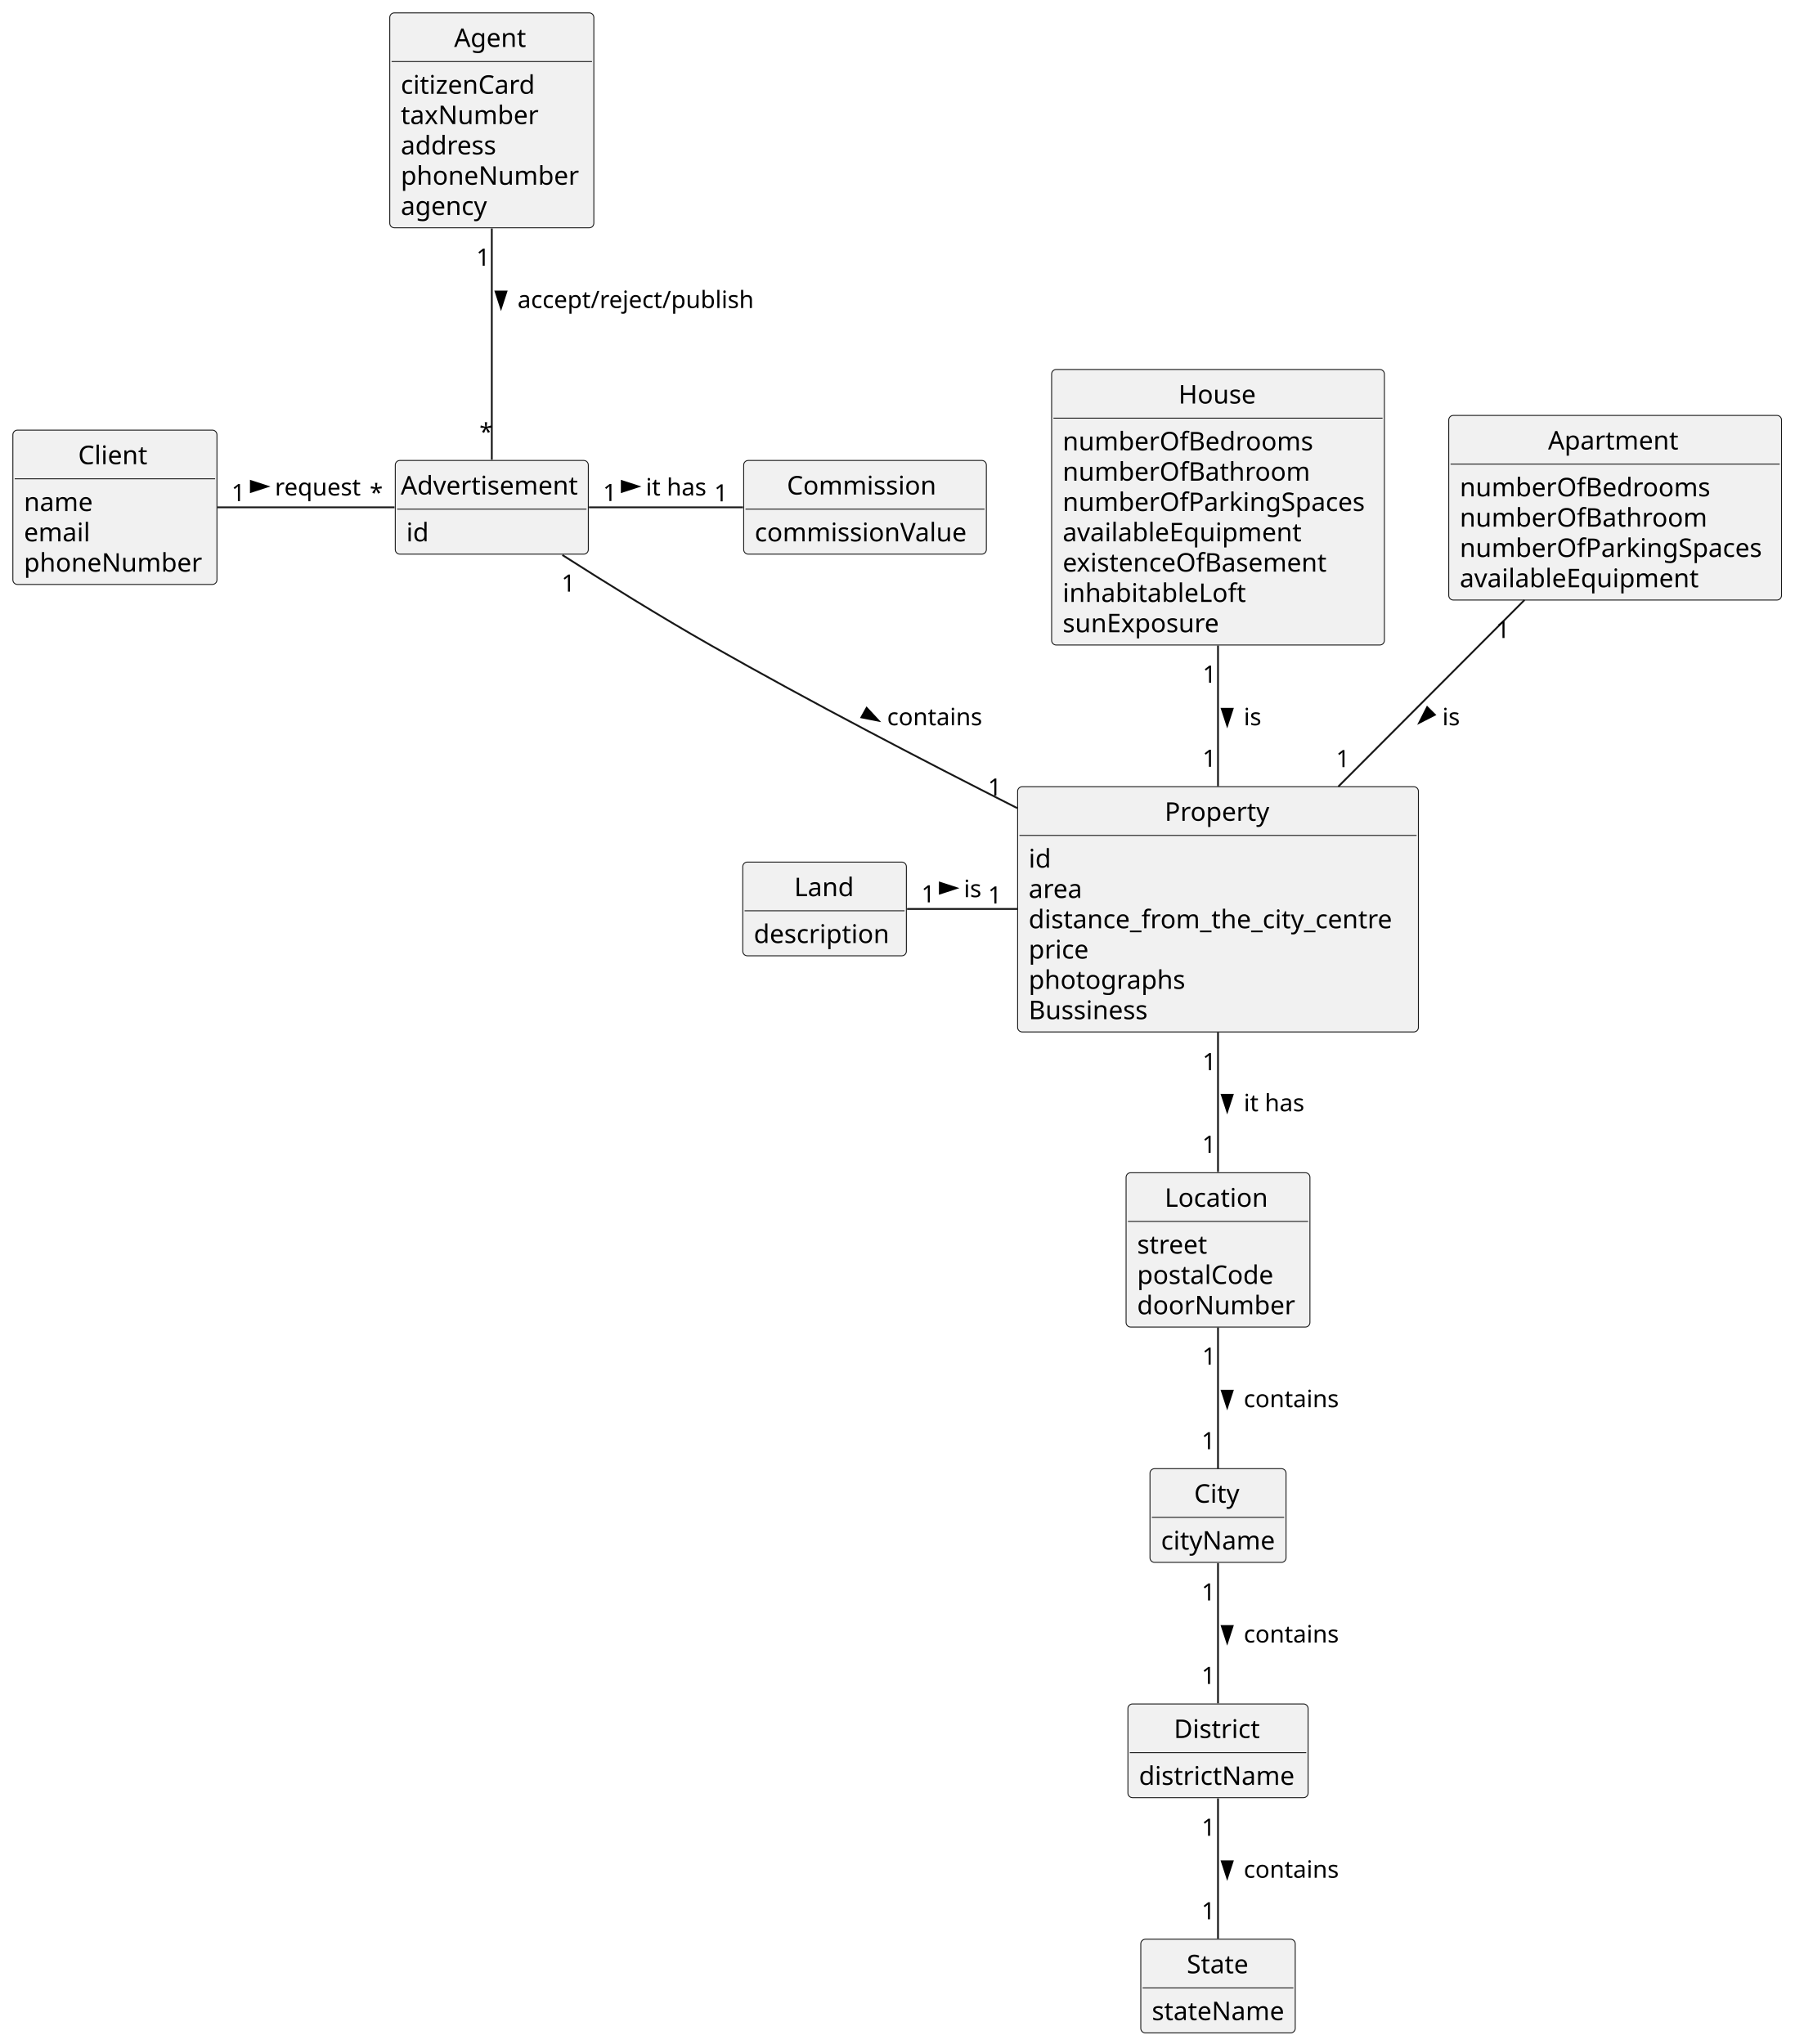
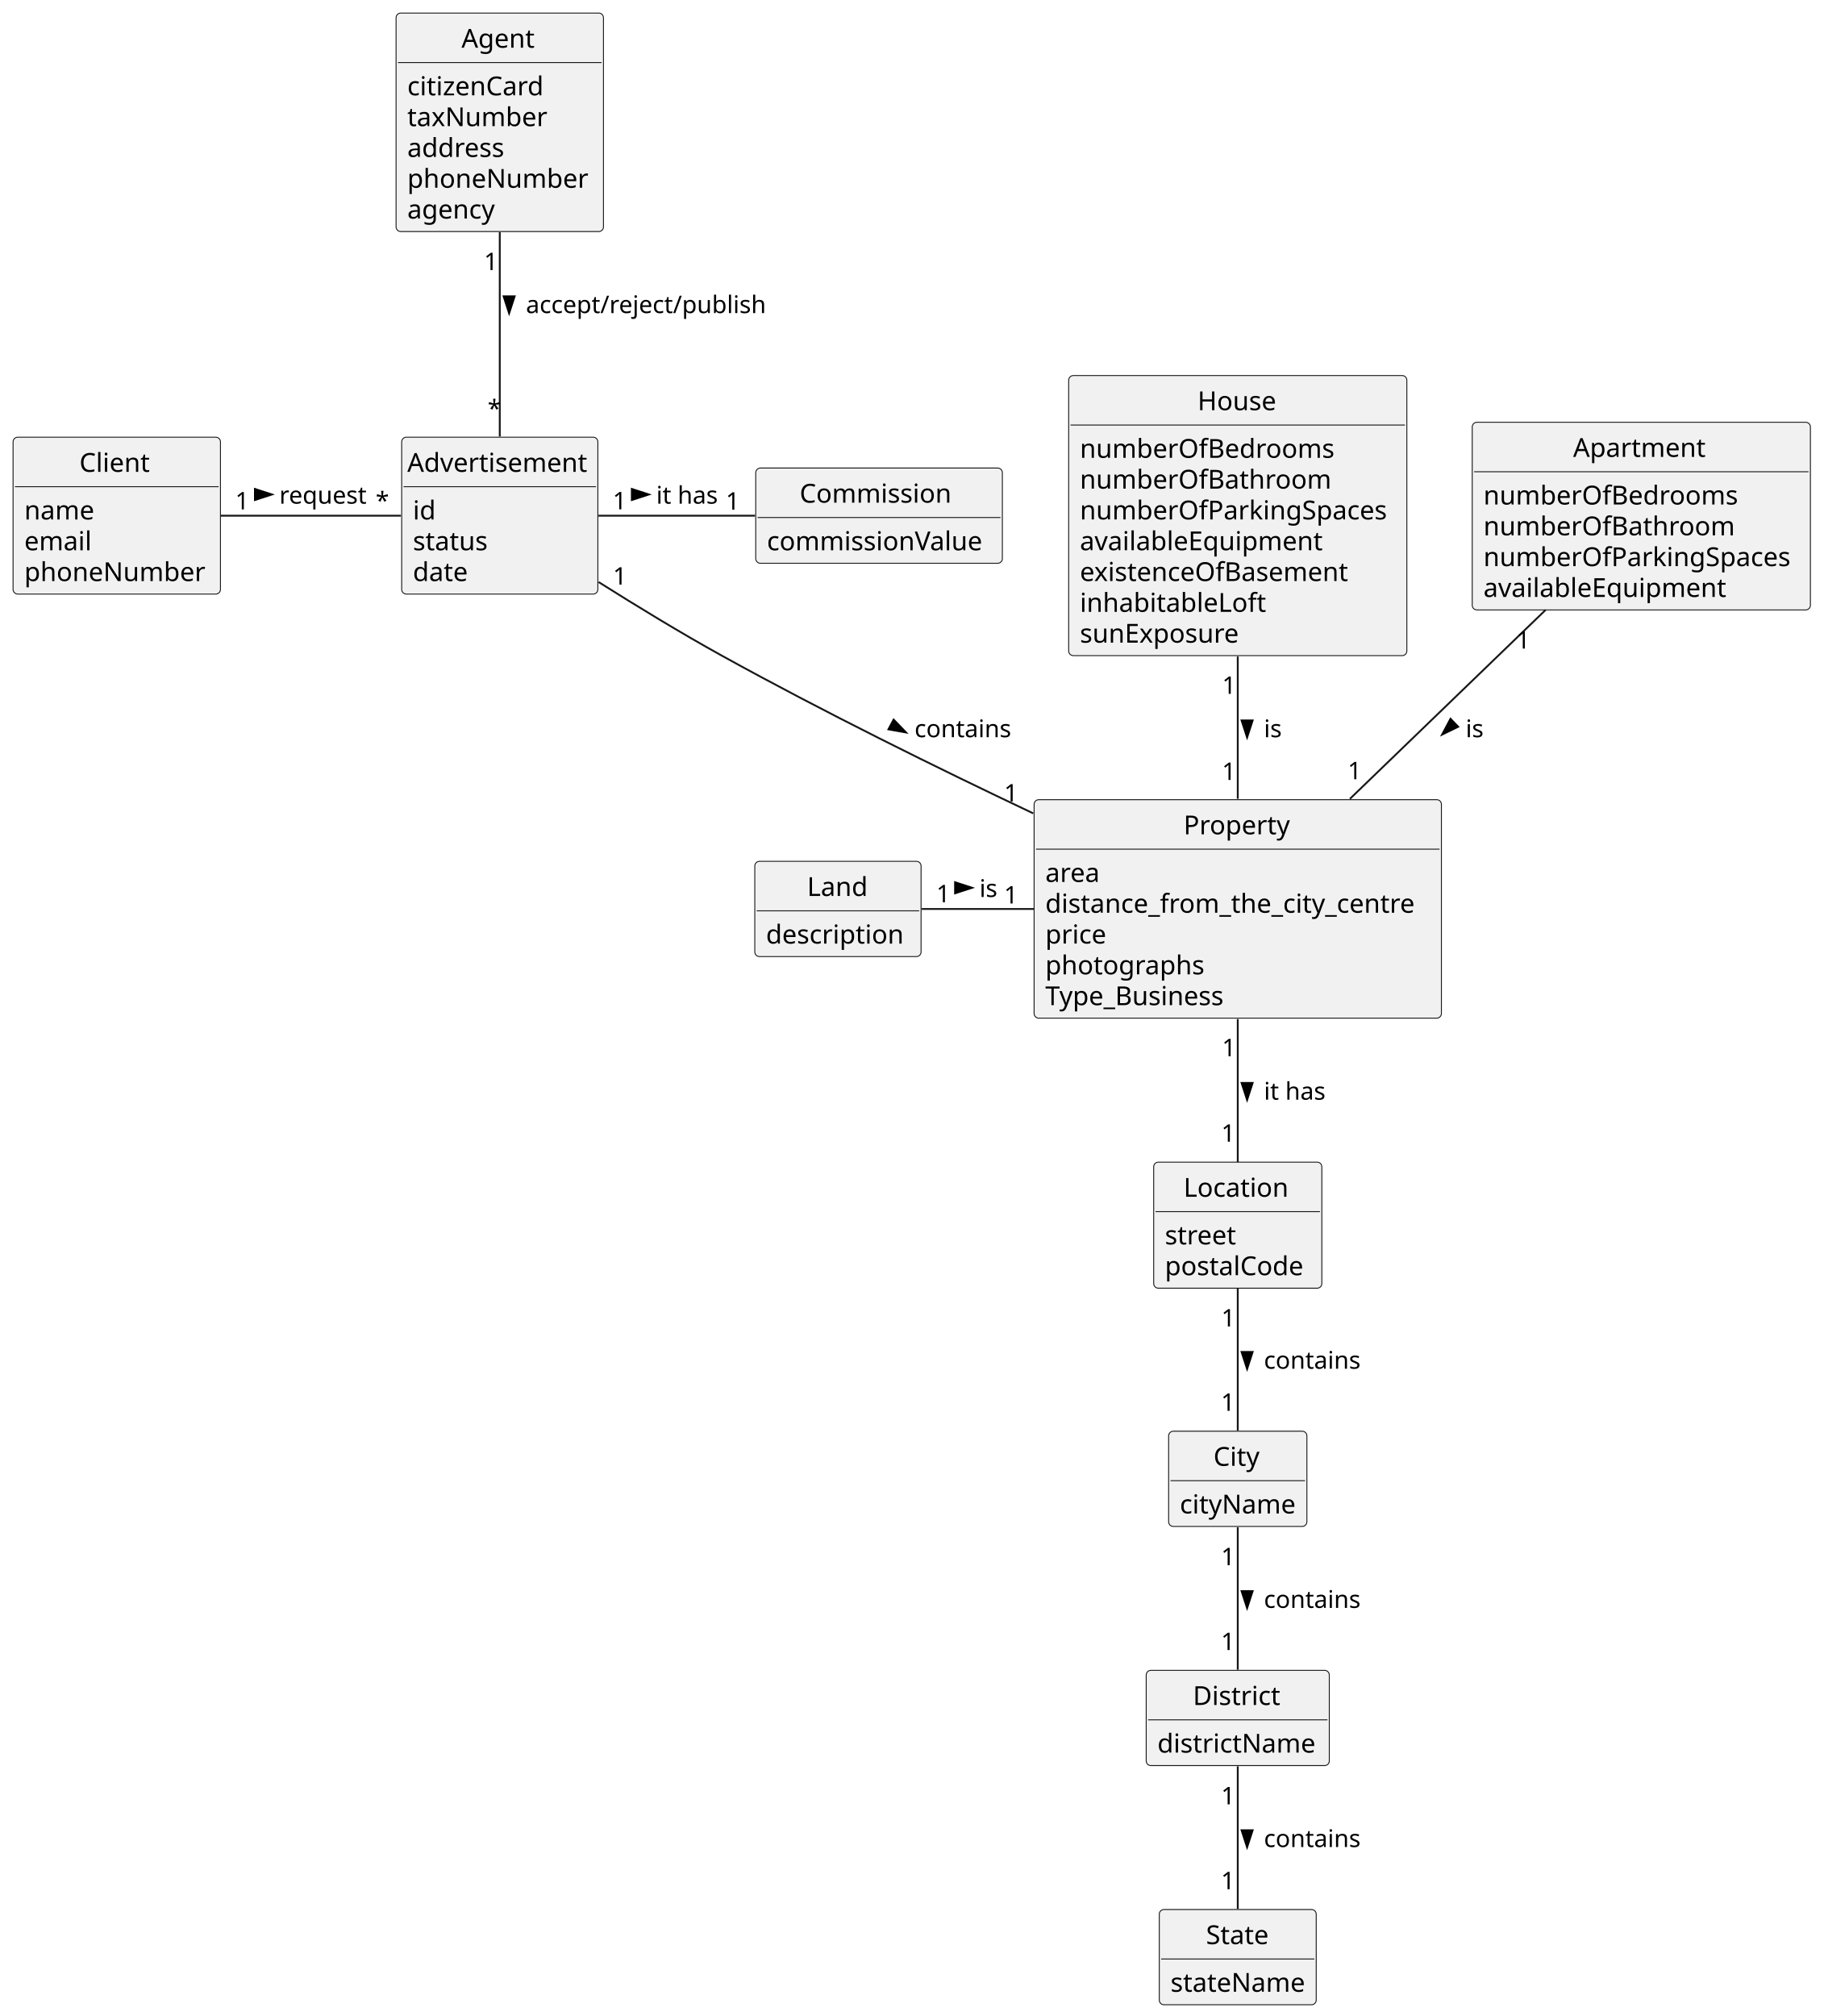
- <svg xmlns="http://www.w3.org/2000/svg" contentStyleType="text/css" height="1112px" preserveAspectRatio="none" style="width:976px;height:1112px;background:#FFFFFF;" version="1.1" viewBox="0 0 976 1112" width="976px" zoomAndPan="magnify">
+ <svg xmlns="http://www.w3.org/2000/svg" contentStyleType="text/css" height="1079px" preserveAspectRatio="none" style="width:976px;height:1079px;background:#FFFFFF;" version="1.1" viewBox="0 0 976 1079" width="976px" zoomAndPan="magnify">
  <defs />
  <g>
    <g id="elem_Agent">
      <rect codeLine="12" fill="#F1F1F1" height="116.93" id="Agent" rx="2.5" ry="2.5" style="stroke:#181818;stroke-width:0.5;" width="111" x="212" y="7" />
      <text fill="#000000" font-family="sans-serif" font-size="14" lengthAdjust="spacing" textLength="41" x="247" y="25.535">Agent</text>
      <line style="stroke:#181818;stroke-width:0.5;" x1="213" x2="322" y1="33.488" y2="33.488" />
      <text fill="#000000" font-family="sans-serif" font-size="14" lengthAdjust="spacing" textLength="78" x="218" y="51.023">citizenCard</text>
      <text fill="#000000" font-family="sans-serif" font-size="14" lengthAdjust="spacing" textLength="77" x="218" y="67.512">taxNumber</text>
      <text fill="#000000" font-family="sans-serif" font-size="14" lengthAdjust="spacing" textLength="54" x="218" y="84">address</text>
      <text fill="#000000" font-family="sans-serif" font-size="14" lengthAdjust="spacing" textLength="99" x="218" y="100.488">phoneNumber</text>
      <text fill="#000000" font-family="sans-serif" font-size="14" lengthAdjust="spacing" textLength="48" x="218" y="116.977">agency</text>
    </g>
    <g id="elem_Advertisement">
-       <rect codeLine="22" fill="#F1F1F1" height="50.977" id="Advertisement" rx="2.5" ry="2.5" style="stroke:#181818;stroke-width:0.5;" width="105" x="215" y="250.5" />
-       <text fill="#000000" font-family="sans-serif" font-size="14" lengthAdjust="spacing" textLength="99" x="218" y="269.035">Advertisement</text>
-       <line style="stroke:#181818;stroke-width:0.5;" x1="216" x2="319" y1="276.988" y2="276.988" />
-       <text fill="#000000" font-family="sans-serif" font-size="14" lengthAdjust="spacing" textLength="13" x="221" y="294.523">id</text>
+       <rect codeLine="22" fill="#F1F1F1" height="83.953" id="Advertisement" rx="2.5" ry="2.5" style="stroke:#181818;stroke-width:0.5;" width="105" x="215" y="234" />
+       <text fill="#000000" font-family="sans-serif" font-size="14" lengthAdjust="spacing" textLength="99" x="218" y="252.535">Advertisement</text>
+       <line style="stroke:#181818;stroke-width:0.5;" x1="216" x2="319" y1="260.488" y2="260.488" />
+       <text fill="#000000" font-family="sans-serif" font-size="14" lengthAdjust="spacing" textLength="13" x="221" y="278.023">id</text>
+       <text fill="#000000" font-family="sans-serif" font-size="14" lengthAdjust="spacing" textLength="41" x="221" y="294.512">status</text>
+       <text fill="#000000" font-family="sans-serif" font-size="14" lengthAdjust="spacing" textLength="30" x="221" y="311">date</text>
    </g>
    <g id="elem_Client">
-       <rect codeLine="25" fill="#F1F1F1" height="83.953" id="Client" rx="2.5" ry="2.5" style="stroke:#181818;stroke-width:0.5;" width="111" x="7" y="234" />
+       <rect codeLine="27" fill="#F1F1F1" height="83.953" id="Client" rx="2.5" ry="2.5" style="stroke:#181818;stroke-width:0.5;" width="111" x="7" y="234" />
      <text fill="#000000" font-family="sans-serif" font-size="14" lengthAdjust="spacing" textLength="40" x="42.5" y="252.535">Client</text>
      <line style="stroke:#181818;stroke-width:0.5;" x1="8" x2="117" y1="260.488" y2="260.488" />
      <text fill="#000000" font-family="sans-serif" font-size="14" lengthAdjust="spacing" textLength="38" x="13" y="278.023">name</text>
      <text fill="#000000" font-family="sans-serif" font-size="14" lengthAdjust="spacing" textLength="37" x="13" y="294.512">email</text>
      <text fill="#000000" font-family="sans-serif" font-size="14" lengthAdjust="spacing" textLength="99" x="13" y="311">phoneNumber</text>
    </g>
    <g id="elem_House">
-       <rect codeLine="32" fill="#F1F1F1" height="149.906" id="House" rx="2.5" ry="2.5" style="stroke:#181818;stroke-width:0.5;" width="181" x="572" y="201" />
+       <rect codeLine="34" fill="#F1F1F1" height="149.906" id="House" rx="2.5" ry="2.5" style="stroke:#181818;stroke-width:0.5;" width="181" x="572" y="201" />
      <text fill="#000000" font-family="sans-serif" font-size="14" lengthAdjust="spacing" textLength="43" x="641" y="219.535">House</text>
      <line style="stroke:#181818;stroke-width:0.5;" x1="573" x2="752" y1="227.488" y2="227.488" />
      <text fill="#000000" font-family="sans-serif" font-size="14" lengthAdjust="spacing" textLength="139" x="578" y="245.023">numberOfBedrooms</text>
      <text fill="#000000" font-family="sans-serif" font-size="14" lengthAdjust="spacing" textLength="137" x="578" y="261.512">numberOfBathroom</text>
      <text fill="#000000" font-family="sans-serif" font-size="14" lengthAdjust="spacing" textLength="169" x="578" y="278">numberOfParkingSpaces</text>
      <text fill="#000000" font-family="sans-serif" font-size="14" lengthAdjust="spacing" textLength="134" x="578" y="294.488">availableEquipment</text>
      <text fill="#000000" font-family="sans-serif" font-size="14" lengthAdjust="spacing" textLength="147" x="578" y="310.977">existenceOfBasement</text>
      <text fill="#000000" font-family="sans-serif" font-size="14" lengthAdjust="spacing" textLength="103" x="578" y="327.465">inhabitableLoft</text>
      <text fill="#000000" font-family="sans-serif" font-size="14" lengthAdjust="spacing" textLength="90" x="578" y="343.953">sunExposure</text>
    </g>
    <g id="elem_Apartment">
-       <rect codeLine="42" fill="#F1F1F1" height="100.441" id="Apartment" rx="2.5" ry="2.5" style="stroke:#181818;stroke-width:0.5;" width="181" x="788" y="226" />
+       <rect codeLine="44" fill="#F1F1F1" height="100.441" id="Apartment" rx="2.5" ry="2.5" style="stroke:#181818;stroke-width:0.5;" width="181" x="788" y="226" />
      <text fill="#000000" font-family="sans-serif" font-size="14" lengthAdjust="spacing" textLength="73" x="842" y="244.535">Apartment</text>
      <line style="stroke:#181818;stroke-width:0.5;" x1="789" x2="968" y1="252.488" y2="252.488" />
      <text fill="#000000" font-family="sans-serif" font-size="14" lengthAdjust="spacing" textLength="139" x="794" y="270.023">numberOfBedrooms</text>
      <text fill="#000000" font-family="sans-serif" font-size="14" lengthAdjust="spacing" textLength="137" x="794" y="286.512">numberOfBathroom</text>
      <text fill="#000000" font-family="sans-serif" font-size="14" lengthAdjust="spacing" textLength="169" x="794" y="303">numberOfParkingSpaces</text>
      <text fill="#000000" font-family="sans-serif" font-size="14" lengthAdjust="spacing" textLength="134" x="794" y="319.488">availableEquipment</text>
    </g>
    <g id="elem_Land">
-       <rect codeLine="49" fill="#F1F1F1" height="50.977" id="Land" rx="2.5" ry="2.5" style="stroke:#181818;stroke-width:0.5;" width="89" x="404" y="469" />
-       <text fill="#000000" font-family="sans-serif" font-size="14" lengthAdjust="spacing" textLength="33" x="432" y="487.535">Land</text>
-       <line style="stroke:#181818;stroke-width:0.5;" x1="405" x2="492" y1="495.488" y2="495.488" />
-       <text fill="#000000" font-family="sans-serif" font-size="14" lengthAdjust="spacing" textLength="77" x="410" y="513.023">description</text>
+       <rect codeLine="51" fill="#F1F1F1" height="50.977" id="Land" rx="2.5" ry="2.5" style="stroke:#181818;stroke-width:0.5;" width="89" x="404" y="461" />
+       <text fill="#000000" font-family="sans-serif" font-size="14" lengthAdjust="spacing" textLength="33" x="432" y="479.535">Land</text>
+       <line style="stroke:#181818;stroke-width:0.5;" x1="405" x2="492" y1="487.488" y2="487.488" />
+       <text fill="#000000" font-family="sans-serif" font-size="14" lengthAdjust="spacing" textLength="77" x="410" y="505.023">description</text>
    </g>
    <g id="elem_Commission">
-       <rect codeLine="53" fill="#F1F1F1" height="50.977" id="Commission" rx="2.5" ry="2.5" style="stroke:#181818;stroke-width:0.5;" width="132" x="404.5" y="250.5" />
+       <rect codeLine="55" fill="#F1F1F1" height="50.977" id="Commission" rx="2.5" ry="2.5" style="stroke:#181818;stroke-width:0.5;" width="132" x="404.5" y="250.5" />
      <text fill="#000000" font-family="sans-serif" font-size="14" lengthAdjust="spacing" textLength="85" x="428" y="269.035">Commission</text>
      <line style="stroke:#181818;stroke-width:0.5;" x1="405.5" x2="535.5" y1="276.988" y2="276.988" />
      <text fill="#000000" font-family="sans-serif" font-size="14" lengthAdjust="spacing" textLength="120" x="410.5" y="294.523">commissionValue</text>
    </g>
    <g id="elem_Property">
-       <rect codeLine="57" fill="#F1F1F1" height="133.418" id="Property" rx="2.5" ry="2.5" style="stroke:#181818;stroke-width:0.5;" width="218" x="553.5" y="428" />
+       <rect codeLine="59" fill="#F1F1F1" height="116.93" id="Property" rx="2.5" ry="2.5" style="stroke:#181818;stroke-width:0.5;" width="218" x="553.5" y="428" />
      <text fill="#000000" font-family="sans-serif" font-size="14" lengthAdjust="spacing" textLength="58" x="633.5" y="446.535">Property</text>
      <line style="stroke:#181818;stroke-width:0.5;" x1="554.5" x2="770.5" y1="454.488" y2="454.488" />
-       <text fill="#000000" font-family="sans-serif" font-size="14" lengthAdjust="spacing" textLength="13" x="559.5" y="472.023">id</text>
-       <text fill="#000000" font-family="sans-serif" font-size="14" lengthAdjust="spacing" textLength="30" x="559.5" y="488.512">area</text>
-       <text fill="#000000" font-family="sans-serif" font-size="14" lengthAdjust="spacing" textLength="206" x="559.5" y="505">distance_from_the_city_centre</text>
-       <text fill="#000000" font-family="sans-serif" font-size="14" lengthAdjust="spacing" textLength="34" x="559.5" y="521.488">price</text>
-       <text fill="#000000" font-family="sans-serif" font-size="14" lengthAdjust="spacing" textLength="89" x="559.5" y="537.977">photographs</text>
-       <text fill="#000000" font-family="sans-serif" font-size="14" lengthAdjust="spacing" textLength="66" x="559.5" y="554.465">Bussiness</text>
+       <text fill="#000000" font-family="sans-serif" font-size="14" lengthAdjust="spacing" textLength="30" x="559.5" y="472.023">area</text>
+       <text fill="#000000" font-family="sans-serif" font-size="14" lengthAdjust="spacing" textLength="206" x="559.5" y="488.512">distance_from_the_city_centre</text>
+       <text fill="#000000" font-family="sans-serif" font-size="14" lengthAdjust="spacing" textLength="34" x="559.5" y="505">price</text>
+       <text fill="#000000" font-family="sans-serif" font-size="14" lengthAdjust="spacing" textLength="89" x="559.5" y="521.488">photographs</text>
+       <text fill="#000000" font-family="sans-serif" font-size="14" lengthAdjust="spacing" textLength="99" x="559.5" y="537.977">Type_Business</text>
    </g>
    <g id="elem_Location">
-       <rect codeLine="67" fill="#F1F1F1" height="83.953" id="Location" rx="2.5" ry="2.5" style="stroke:#181818;stroke-width:0.5;" width="100" x="612.5" y="638" />
-       <text fill="#000000" font-family="sans-serif" font-size="14" lengthAdjust="spacing" textLength="58" x="633.5" y="656.535">Location</text>
-       <line style="stroke:#181818;stroke-width:0.5;" x1="613.5" x2="711.5" y1="664.488" y2="664.488" />
-       <text fill="#000000" font-family="sans-serif" font-size="14" lengthAdjust="spacing" textLength="39" x="618.5" y="682.023">street</text>
-       <text fill="#000000" font-family="sans-serif" font-size="14" lengthAdjust="spacing" textLength="78" x="618.5" y="698.512">postalCode</text>
-       <text fill="#000000" font-family="sans-serif" font-size="14" lengthAdjust="spacing" textLength="88" x="618.5" y="715">doorNumber</text>
+       <rect codeLine="69" fill="#F1F1F1" height="67.465" id="Location" rx="2.5" ry="2.5" style="stroke:#181818;stroke-width:0.5;" width="90" x="617.5" y="622" />
+       <text fill="#000000" font-family="sans-serif" font-size="14" lengthAdjust="spacing" textLength="58" x="633.5" y="640.535">Location</text>
+       <line style="stroke:#181818;stroke-width:0.5;" x1="618.5" x2="706.5" y1="648.488" y2="648.488" />
+       <text fill="#000000" font-family="sans-serif" font-size="14" lengthAdjust="spacing" textLength="39" x="623.5" y="666.023">street</text>
+       <text fill="#000000" font-family="sans-serif" font-size="14" lengthAdjust="spacing" textLength="78" x="623.5" y="682.512">postalCode</text>
    </g>
    <g id="elem_City">
-       <rect codeLine="72" fill="#F1F1F1" height="50.977" id="City" rx="2.5" ry="2.5" style="stroke:#181818;stroke-width:0.5;" width="74" x="625.5" y="799" />
-       <text fill="#000000" font-family="sans-serif" font-size="14" lengthAdjust="spacing" textLength="26" x="649.5" y="817.535">City</text>
-       <line style="stroke:#181818;stroke-width:0.5;" x1="626.5" x2="698.5" y1="825.488" y2="825.488" />
-       <text fill="#000000" font-family="sans-serif" font-size="14" lengthAdjust="spacing" textLength="62" x="631.5" y="843.023">cityName</text>
+       <rect codeLine="73" fill="#F1F1F1" height="50.977" id="City" rx="2.5" ry="2.5" style="stroke:#181818;stroke-width:0.5;" width="74" x="625.5" y="766" />
+       <text fill="#000000" font-family="sans-serif" font-size="14" lengthAdjust="spacing" textLength="26" x="649.5" y="784.535">City</text>
+       <line style="stroke:#181818;stroke-width:0.5;" x1="626.5" x2="698.5" y1="792.488" y2="792.488" />
+       <text fill="#000000" font-family="sans-serif" font-size="14" lengthAdjust="spacing" textLength="62" x="631.5" y="810.023">cityName</text>
    </g>
    <g id="elem_District">
-       <rect codeLine="76" fill="#F1F1F1" height="50.977" id="District" rx="2.5" ry="2.5" style="stroke:#181818;stroke-width:0.5;" width="98" x="613.5" y="927" />
-       <text fill="#000000" font-family="sans-serif" font-size="14" lengthAdjust="spacing" textLength="48" x="638.5" y="945.535">District</text>
-       <line style="stroke:#181818;stroke-width:0.5;" x1="614.5" x2="710.5" y1="953.488" y2="953.488" />
-       <text fill="#000000" font-family="sans-serif" font-size="14" lengthAdjust="spacing" textLength="86" x="619.5" y="971.023">districtName</text>
+       <rect codeLine="77" fill="#F1F1F1" height="50.977" id="District" rx="2.5" ry="2.5" style="stroke:#181818;stroke-width:0.5;" width="98" x="613.5" y="894" />
+       <text fill="#000000" font-family="sans-serif" font-size="14" lengthAdjust="spacing" textLength="48" x="638.5" y="912.535">District</text>
+       <line style="stroke:#181818;stroke-width:0.5;" x1="614.5" x2="710.5" y1="920.488" y2="920.488" />
+       <text fill="#000000" font-family="sans-serif" font-size="14" lengthAdjust="spacing" textLength="86" x="619.5" y="938.023">districtName</text>
    </g>
    <g id="elem_State">
-       <rect codeLine="79" fill="#F1F1F1" height="50.977" id="State" rx="2.5" ry="2.5" style="stroke:#181818;stroke-width:0.5;" width="84" x="620.5" y="1055" />
-       <text fill="#000000" font-family="sans-serif" font-size="14" lengthAdjust="spacing" textLength="34" x="645.5" y="1073.535">State</text>
-       <line style="stroke:#181818;stroke-width:0.5;" x1="621.5" x2="703.5" y1="1081.488" y2="1081.488" />
-       <text fill="#000000" font-family="sans-serif" font-size="14" lengthAdjust="spacing" textLength="72" x="626.5" y="1099.023">stateName</text>
+       <rect codeLine="80" fill="#F1F1F1" height="50.977" id="State" rx="2.5" ry="2.5" style="stroke:#181818;stroke-width:0.5;" width="84" x="620.5" y="1022" />
+       <text fill="#000000" font-family="sans-serif" font-size="14" lengthAdjust="spacing" textLength="34" x="645.5" y="1040.535">State</text>
+       <line style="stroke:#181818;stroke-width:0.5;" x1="621.5" x2="703.5" y1="1048.488" y2="1048.488" />
+       <text fill="#000000" font-family="sans-serif" font-size="14" lengthAdjust="spacing" textLength="72" x="626.5" y="1066.023">stateName</text>
    </g>
    <g id="link_Advertisement_Property">
-       <path codeLine="86" d="M305.89,301.95 C328.97,316.69 359.1,335.44 386.5,351 C440.66,381.76 502.13,413.77 553.29,439.64 " fill="none" id="Advertisement-Property" style="stroke:#181818;stroke-width:1.0;" />
-       <polygon fill="#000000" points="477.869,392.087,471.395,385.12,468.536,390.256,477.869,392.087" style="stroke:#000000;stroke-width:1.0;" />
-       <text fill="#000000" font-family="sans-serif" font-size="13" lengthAdjust="spacing" textLength="54" x="482.5" y="394.568">contains</text>
-       <text fill="#000000" font-family="sans-serif" font-size="13" lengthAdjust="spacing" textLength="8" x="305.413" y="321.872">1</text>
-       <text fill="#000000" font-family="sans-serif" font-size="13" lengthAdjust="spacing" textLength="8" x="537.33" y="432.82">1</text>
+       <path codeLine="87" d="M320.41,311.53 C340.79,324.39 364.46,338.82 386.5,351 C440.38,380.78 501.83,411.07 553.04,435.34 " fill="none" id="Advertisement-Property" style="stroke:#181818;stroke-width:1.0;" />
+       <polygon fill="#000000" points="484.914,392.004,478.31,385.16,475.548,390.349,484.914,392.004" style="stroke:#000000;stroke-width:1.0;" />
+       <text fill="#000000" font-family="sans-serif" font-size="13" lengthAdjust="spacing" textLength="54" x="489.5" y="394.568">contains</text>
+       <text fill="#000000" font-family="sans-serif" font-size="13" lengthAdjust="spacing" textLength="8" x="328.057" y="312.889">1</text>
+       <text fill="#000000" font-family="sans-serif" font-size="13" lengthAdjust="spacing" textLength="8" x="537.417" y="428.98">1</text>
    </g>
    <g id="link_Agent_Advertisement">
-       <path codeLine="87" d="M267.5,124.3 C267.5,165.64 267.5,219.22 267.5,250.09 " fill="none" id="Agent-Advertisement" style="stroke:#181818;stroke-width:1.0;" />
+       <path codeLine="88" d="M267.5,124.3 C267.5,159.01 267.5,202.35 267.5,233.64 " fill="none" id="Agent-Advertisement" style="stroke:#181818;stroke-width:1.0;" />
      <polygon fill="#000000" points="272.5,167.655,275.439,158.61,269.561,158.61,272.5,167.655" style="stroke:#000000;stroke-width:1.0;" />
      <text fill="#000000" font-family="sans-serif" font-size="13" lengthAdjust="spacing" textLength="137" x="281.5" y="167.568">accept/reject/publish</text>
      <text fill="#000000" font-family="sans-serif" font-size="13" lengthAdjust="spacing" textLength="8" x="259.038" y="144.556">1</text>
-       <text fill="#000000" font-family="sans-serif" font-size="13" lengthAdjust="spacing" textLength="6" x="260.769" y="239.555">*</text>
+       <text fill="#000000" font-family="sans-serif" font-size="13" lengthAdjust="spacing" textLength="6" x="261.022" y="223.29">*</text>
    </g>
    <g id="link_Client_Advertisement">
-       <path codeLine="88" d="M118.25,276 C148.24,276 185.04,276 214.59,276 " fill="none" id="Client-Advertisement" style="stroke:#181818;stroke-width:1.0;" />
+       <path codeLine="89" d="M118.25,276 C148.24,276 185.04,276 214.59,276 " fill="none" id="Client-Advertisement" style="stroke:#181818;stroke-width:1.0;" />
      <polygon fill="#000000" points="145.5,264.655,136.455,261.716,136.455,267.594,145.5,264.655" style="stroke:#000000;stroke-width:1.0;" />
      <text fill="#000000" font-family="sans-serif" font-size="13" lengthAdjust="spacing" textLength="47" x="149.5" y="269.568">request</text>
      <text fill="#000000" font-family="sans-serif" font-size="13" lengthAdjust="spacing" textLength="8" x="125.906" y="272.63">1</text>
-       <text fill="#000000" font-family="sans-serif" font-size="13" lengthAdjust="spacing" textLength="6" x="201.077" y="272.583">*</text>
+       <text fill="#000000" font-family="sans-serif" font-size="13" lengthAdjust="spacing" textLength="6" x="201.077" y="272.585">*</text>
    </g>
    <g id="link_House_Property">
-       <path codeLine="89" d="M662.5,351.2 C662.5,376.05 662.5,403.57 662.5,427.72 " fill="none" id="House-Property" style="stroke:#181818;stroke-width:1.0;" />
+       <path codeLine="90" d="M662.5,351.39 C662.5,376.42 662.5,403.95 662.5,427.53 " fill="none" id="House-Property" style="stroke:#181818;stroke-width:1.0;" />
      <polygon fill="#000000" points="667.5,394.655,670.439,385.61,664.561,385.61,667.5,394.655" style="stroke:#000000;stroke-width:1.0;" />
      <text fill="#000000" font-family="sans-serif" font-size="13" lengthAdjust="spacing" textLength="11" x="676.5" y="394.568">is</text>
-       <text fill="#000000" font-family="sans-serif" font-size="13" lengthAdjust="spacing" textLength="8" x="654.131" y="371.411">1</text>
-       <text fill="#000000" font-family="sans-serif" font-size="13" lengthAdjust="spacing" textLength="8" x="654.062" y="417.158">1</text>
+       <text fill="#000000" font-family="sans-serif" font-size="13" lengthAdjust="spacing" textLength="8" x="654.144" y="371.359">1</text>
+       <text fill="#000000" font-family="sans-serif" font-size="13" lengthAdjust="spacing" textLength="8" x="654.038" y="417.435">1</text>
    </g>
    <g id="link_Apartment_Property">
-       <path codeLine="90" d="M829.22,326.4 C799.21,356.48 760.51,395.26 727.96,427.89 " fill="none" id="Apartment-Property" style="stroke:#181818;stroke-width:1.0;" />
-       <polygon fill="#000000" points="771.968,393.195,780.438,388.868,776.277,384.716,771.968,393.195" style="stroke:#000000;stroke-width:1.0;" />
+       <path codeLine="91" d="M827.31,326.41 C795.87,356.76 755.46,395.77 722.52,427.57 " fill="none" id="Apartment-Property" style="stroke:#181818;stroke-width:1.0;" />
+       <polygon fill="#000000" points="771.903,393.128,780.452,388.96,776.369,384.731,771.903,393.128" style="stroke:#000000;stroke-width:1.0;" />
      <text fill="#000000" font-family="sans-serif" font-size="13" lengthAdjust="spacing" textLength="11" x="784.5" y="394.568">is</text>
-       <text fill="#000000" font-family="sans-serif" font-size="13" lengthAdjust="spacing" textLength="8" x="813.727" y="347.101">1</text>
-       <text fill="#000000" font-family="sans-serif" font-size="13" lengthAdjust="spacing" textLength="8" x="726.682" y="417.347">1</text>
+       <text fill="#000000" font-family="sans-serif" font-size="13" lengthAdjust="spacing" textLength="8" x="811.549" y="347.113">1</text>
+       <text fill="#000000" font-family="sans-serif" font-size="13" lengthAdjust="spacing" textLength="8" x="721.347" y="417.065">1</text>
    </g>
    <g id="link_Land_Property">
-       <path codeLine="91" d="M493.36,494.5 C511.01,494.5 532.11,494.5 553.33,494.5 " fill="none" id="Land-Property" style="stroke:#181818;stroke-width:1.0;" />
-       <polygon fill="#000000" points="520.25,483.155,511.205,480.216,511.205,486.094,520.25,483.155" style="stroke:#000000;stroke-width:1.0;" />
-       <text fill="#000000" font-family="sans-serif" font-size="13" lengthAdjust="spacing" textLength="11" x="524.25" y="488.068">is</text>
-       <text fill="#000000" font-family="sans-serif" font-size="13" lengthAdjust="spacing" textLength="8" x="501.147" y="490.9">1</text>
-       <text fill="#000000" font-family="sans-serif" font-size="13" lengthAdjust="spacing" textLength="8" x="537.373" y="491.537">1</text>
+       <path codeLine="92" d="M493.36,486.5 C511.01,486.5 532.11,486.5 553.33,486.5 " fill="none" id="Land-Property" style="stroke:#181818;stroke-width:1.0;" />
+       <polygon fill="#000000" points="520.25,475.155,511.205,472.216,511.205,478.094,520.25,475.155" style="stroke:#000000;stroke-width:1.0;" />
+       <text fill="#000000" font-family="sans-serif" font-size="13" lengthAdjust="spacing" textLength="11" x="524.25" y="480.068">is</text>
+       <text fill="#000000" font-family="sans-serif" font-size="13" lengthAdjust="spacing" textLength="8" x="501.147" y="482.9">1</text>
+       <text fill="#000000" font-family="sans-serif" font-size="13" lengthAdjust="spacing" textLength="8" x="537.373" y="483.554">1</text>
    </g>
    <g id="link_Advertisement_Commission">
-       <path codeLine="92" d="M320.31,276 C345.92,276 376.95,276 404.14,276 " fill="none" id="Advertisement-Commission" style="stroke:#181818;stroke-width:1.0;" />
+       <path codeLine="93" d="M320.31,276 C345.92,276 376.95,276 404.14,276 " fill="none" id="Advertisement-Commission" style="stroke:#181818;stroke-width:1.0;" />
      <polygon fill="#000000" points="347.25,264.655,338.205,261.716,338.205,267.594,347.25,264.655" style="stroke:#000000;stroke-width:1.0;" />
      <text fill="#000000" font-family="sans-serif" font-size="13" lengthAdjust="spacing" textLength="35" x="351.25" y="269.568">it has</text>
-       <text fill="#000000" font-family="sans-serif" font-size="13" lengthAdjust="spacing" textLength="8" x="327.944" y="272.583">1</text>
+       <text fill="#000000" font-family="sans-serif" font-size="13" lengthAdjust="spacing" textLength="8" x="327.944" y="272.585">1</text>
      <text fill="#000000" font-family="sans-serif" font-size="13" lengthAdjust="spacing" textLength="8" x="388.444" y="272.766">1</text>
    </g>
    <g id="link_Property_Location">
-       <path codeLine="93" d="M662.5,561.49 C662.5,586.87 662.5,615.11 662.5,637.54 " fill="none" id="Property-Location" style="stroke:#181818;stroke-width:1.0;" />
-       <polygon fill="#000000" points="667.5,604.655,670.439,595.61,664.561,595.61,667.5,604.655" style="stroke:#000000;stroke-width:1.0;" />
-       <text fill="#000000" font-family="sans-serif" font-size="13" lengthAdjust="spacing" textLength="35" x="676.5" y="604.568">it has</text>
-       <text fill="#000000" font-family="sans-serif" font-size="13" lengthAdjust="spacing" textLength="8" x="654.062" y="582.2">1</text>
-       <text fill="#000000" font-family="sans-serif" font-size="13" lengthAdjust="spacing" textLength="8" x="653.862" y="627.174">1</text>
+       <path codeLine="94" d="M662.5,545.44 C662.5,571.06 662.5,600.24 662.5,621.97 " fill="none" id="Property-Location" style="stroke:#181818;stroke-width:1.0;" />
+       <polygon fill="#000000" points="667.5,588.655,670.439,579.61,664.561,579.61,667.5,588.655" style="stroke:#000000;stroke-width:1.0;" />
+       <text fill="#000000" font-family="sans-serif" font-size="13" lengthAdjust="spacing" textLength="35" x="676.5" y="588.568">it has</text>
+       <text fill="#000000" font-family="sans-serif" font-size="13" lengthAdjust="spacing" textLength="8" x="654.062" y="565.296">1</text>
+       <text fill="#000000" font-family="sans-serif" font-size="13" lengthAdjust="spacing" textLength="8" x="653.675" y="611.06">1</text>
    </g>
    <g id="link_Location_City">
-       <path codeLine="94" d="M662.5,722.22 C662.5,747.04 662.5,777.82 662.5,798.89 " fill="none" id="Location-City" style="stroke:#181818;stroke-width:1.0;" />
-       <polygon fill="#000000" points="667.5,765.655,670.439,756.61,664.561,756.61,667.5,765.655" style="stroke:#000000;stroke-width:1.0;" />
-       <text fill="#000000" font-family="sans-serif" font-size="13" lengthAdjust="spacing" textLength="54" x="676.5" y="765.568">contains</text>
-       <text fill="#000000" font-family="sans-serif" font-size="13" lengthAdjust="spacing" textLength="8" x="653.888" y="742.429">1</text>
-       <text fill="#000000" font-family="sans-serif" font-size="13" lengthAdjust="spacing" textLength="8" x="653.525" y="788.428">1</text>
+       <path codeLine="95" d="M662.5,689.28 C662.5,712.83 662.5,744.1 662.5,765.62 " fill="none" id="Location-City" style="stroke:#181818;stroke-width:1.0;" />
+       <polygon fill="#000000" points="667.5,732.655,670.439,723.61,664.561,723.61,667.5,732.655" style="stroke:#000000;stroke-width:1.0;" />
+       <text fill="#000000" font-family="sans-serif" font-size="13" lengthAdjust="spacing" textLength="54" x="676.5" y="732.568">contains</text>
+       <text fill="#000000" font-family="sans-serif" font-size="13" lengthAdjust="spacing" textLength="8" x="653.712" y="709.96">1</text>
+       <text fill="#000000" font-family="sans-serif" font-size="13" lengthAdjust="spacing" textLength="8" x="653.525" y="755.093">1</text>
    </g>
    <g id="link_City_District">
-       <path codeLine="95" d="M662.5,850.39 C662.5,872.48 662.5,904.58 662.5,926.66 " fill="none" id="City-District" style="stroke:#181818;stroke-width:1.0;" />
-       <polygon fill="#000000" points="667.5,893.655,670.439,884.61,664.561,884.61,667.5,893.655" style="stroke:#000000;stroke-width:1.0;" />
-       <text fill="#000000" font-family="sans-serif" font-size="13" lengthAdjust="spacing" textLength="54" x="676.5" y="893.568">contains</text>
-       <text fill="#000000" font-family="sans-serif" font-size="13" lengthAdjust="spacing" textLength="8" x="653.575" y="870.718">1</text>
-       <text fill="#000000" font-family="sans-serif" font-size="13" lengthAdjust="spacing" textLength="8" x="653.525" y="916.142">1</text>
+       <path codeLine="96" d="M662.5,817.39 C662.5,839.48 662.5,871.58 662.5,893.66 " fill="none" id="City-District" style="stroke:#181818;stroke-width:1.0;" />
+       <polygon fill="#000000" points="667.5,860.655,670.439,851.61,664.561,851.61,667.5,860.655" style="stroke:#000000;stroke-width:1.0;" />
+       <text fill="#000000" font-family="sans-serif" font-size="13" lengthAdjust="spacing" textLength="54" x="676.5" y="860.568">contains</text>
+       <text fill="#000000" font-family="sans-serif" font-size="13" lengthAdjust="spacing" textLength="8" x="653.575" y="837.718">1</text>
+       <text fill="#000000" font-family="sans-serif" font-size="13" lengthAdjust="spacing" textLength="8" x="653.525" y="883.142">1</text>
    </g>
    <g id="link_District_State">
-       <path codeLine="96" d="M662.5,978.39 C662.5,1000.48 662.5,1032.58 662.5,1054.66 " fill="none" id="District-State" style="stroke:#181818;stroke-width:1.0;" />
-       <polygon fill="#000000" points="667.5,1021.655,670.439,1012.61,664.561,1012.61,667.5,1021.655" style="stroke:#000000;stroke-width:1.0;" />
-       <text fill="#000000" font-family="sans-serif" font-size="13" lengthAdjust="spacing" textLength="54" x="676.5" y="1021.568">contains</text>
-       <text fill="#000000" font-family="sans-serif" font-size="13" lengthAdjust="spacing" textLength="8" x="653.575" y="998.718">1</text>
-       <text fill="#000000" font-family="sans-serif" font-size="13" lengthAdjust="spacing" textLength="8" x="653.525" y="1044.142">1</text>
+       <path codeLine="97" d="M662.5,945.39 C662.5,967.48 662.5,999.58 662.5,1021.66 " fill="none" id="District-State" style="stroke:#181818;stroke-width:1.0;" />
+       <polygon fill="#000000" points="667.5,988.655,670.439,979.61,664.561,979.61,667.5,988.655" style="stroke:#000000;stroke-width:1.0;" />
+       <text fill="#000000" font-family="sans-serif" font-size="13" lengthAdjust="spacing" textLength="54" x="676.5" y="988.568">contains</text>
+       <text fill="#000000" font-family="sans-serif" font-size="13" lengthAdjust="spacing" textLength="8" x="653.575" y="965.718">1</text>
+       <text fill="#000000" font-family="sans-serif" font-size="13" lengthAdjust="spacing" textLength="8" x="653.525" y="1011.142">1</text>
    </g>
  </g>
</svg>
